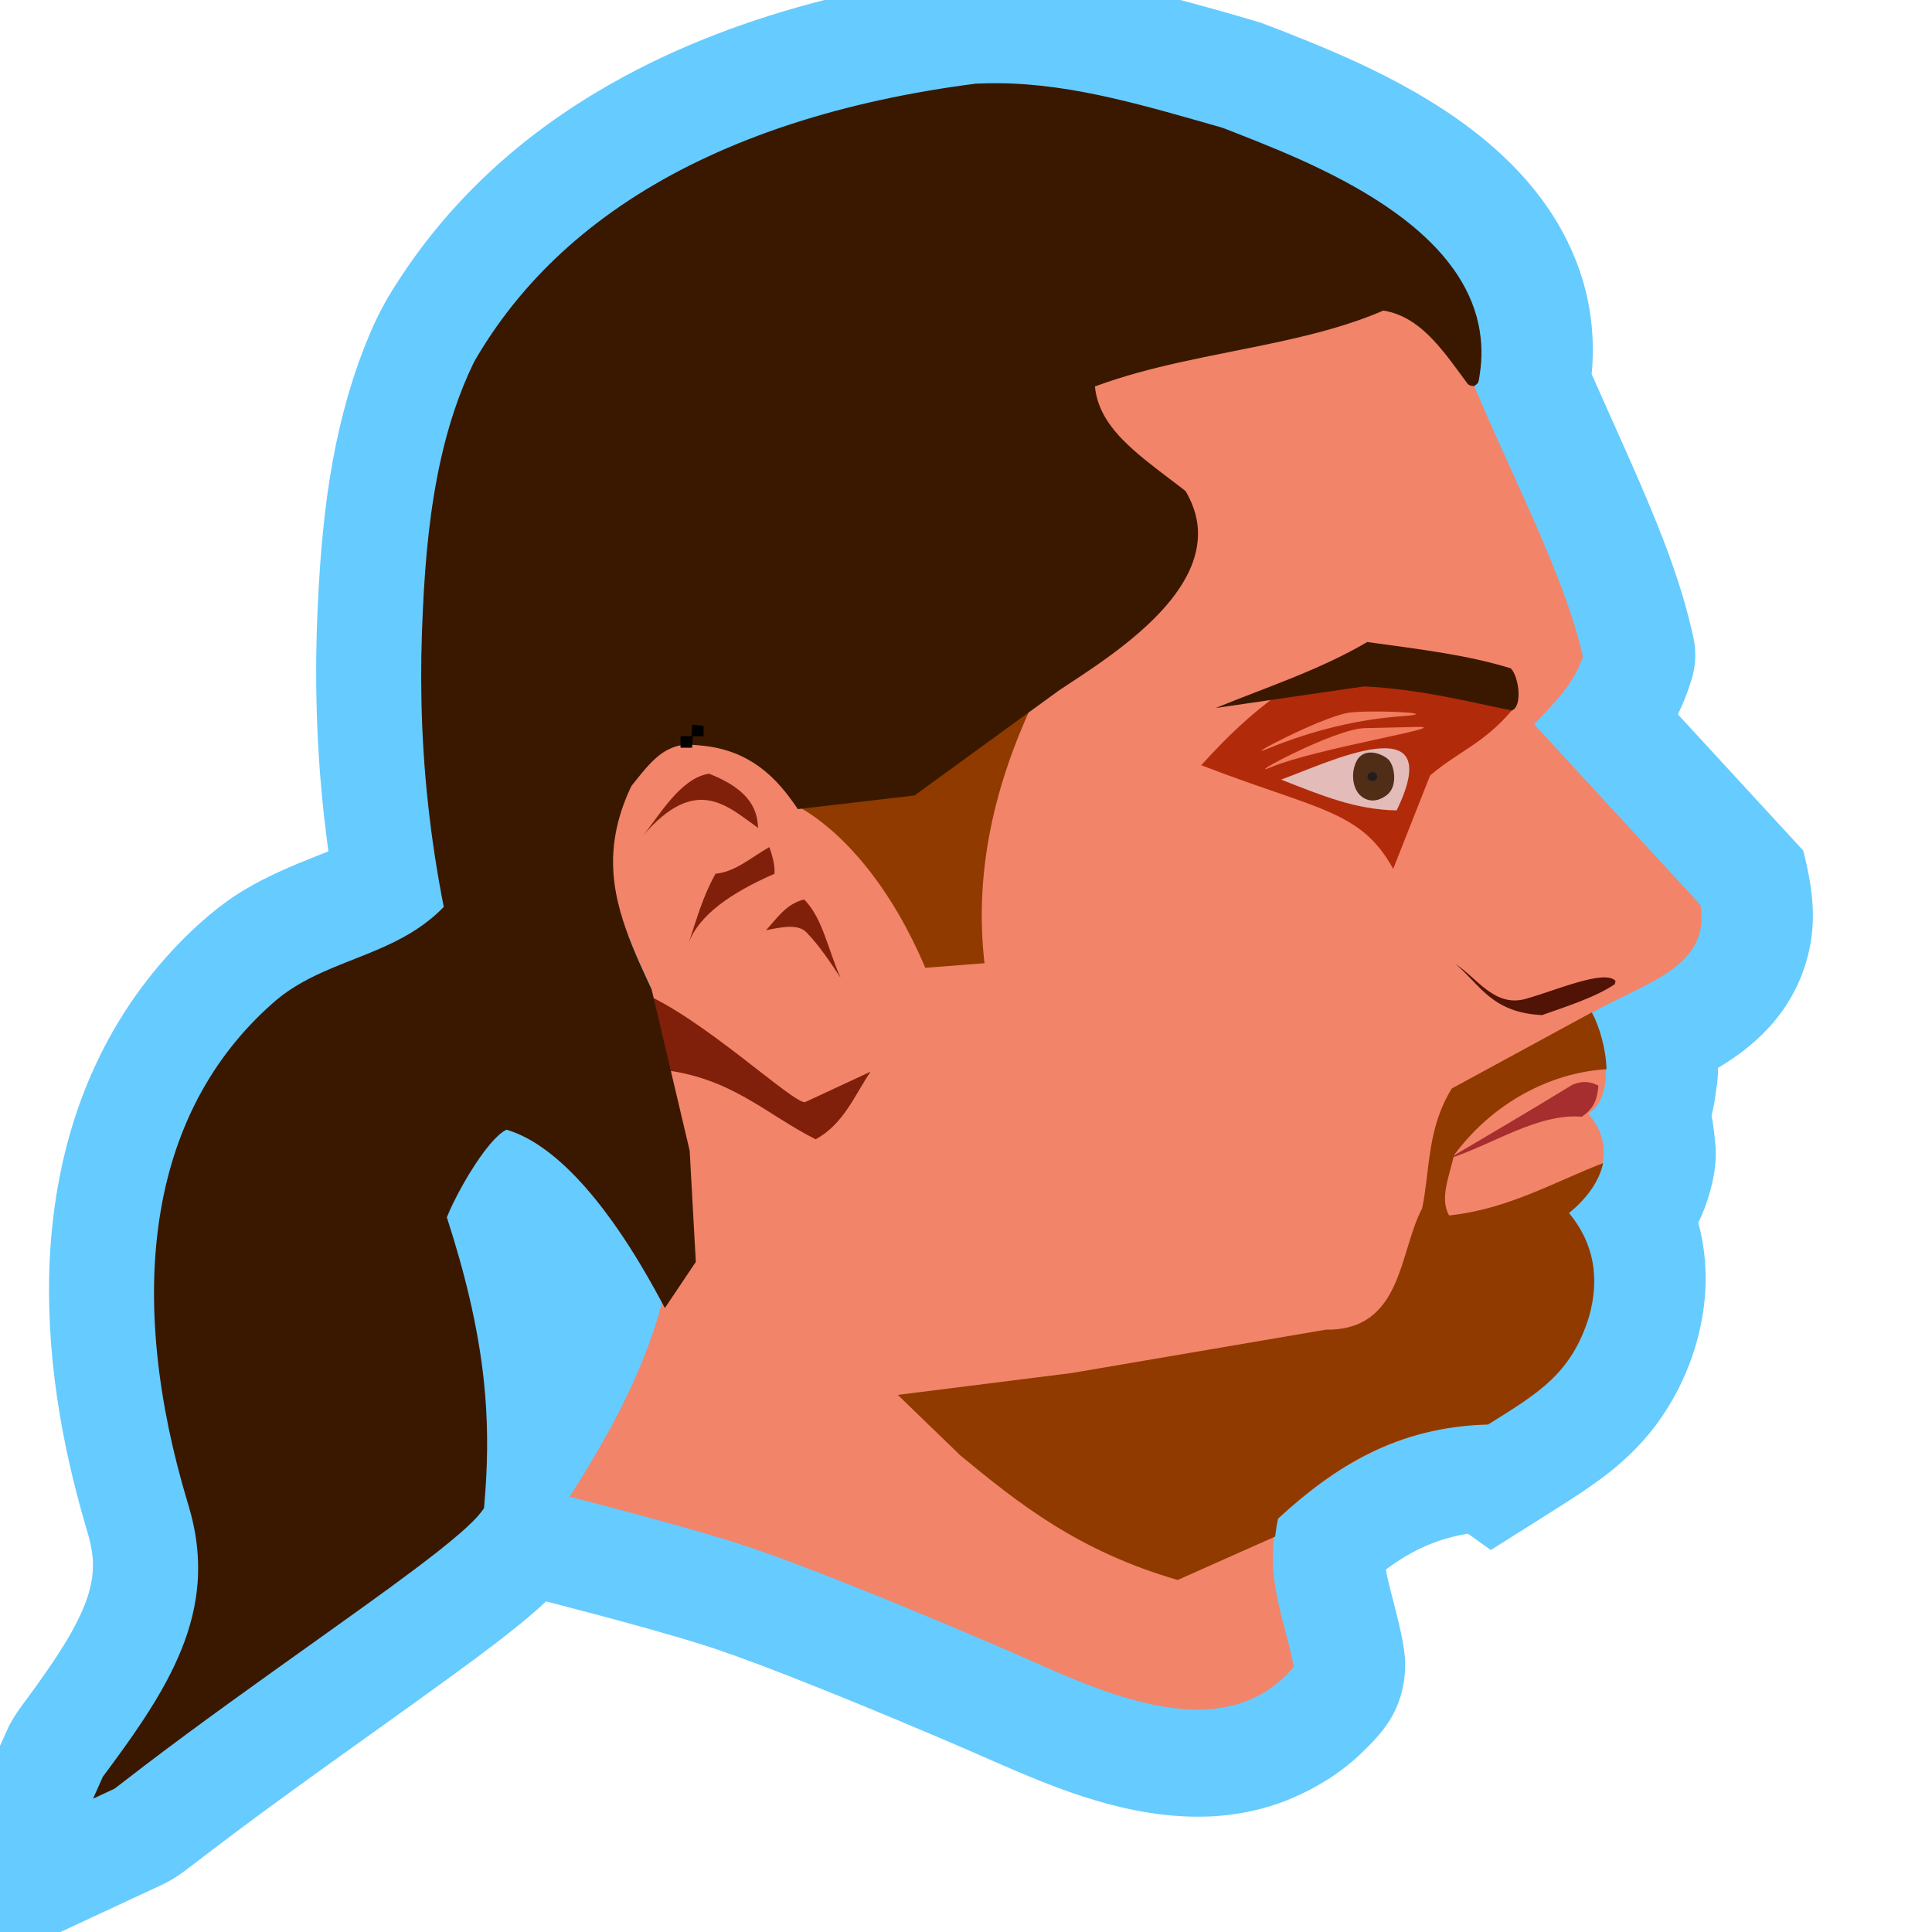
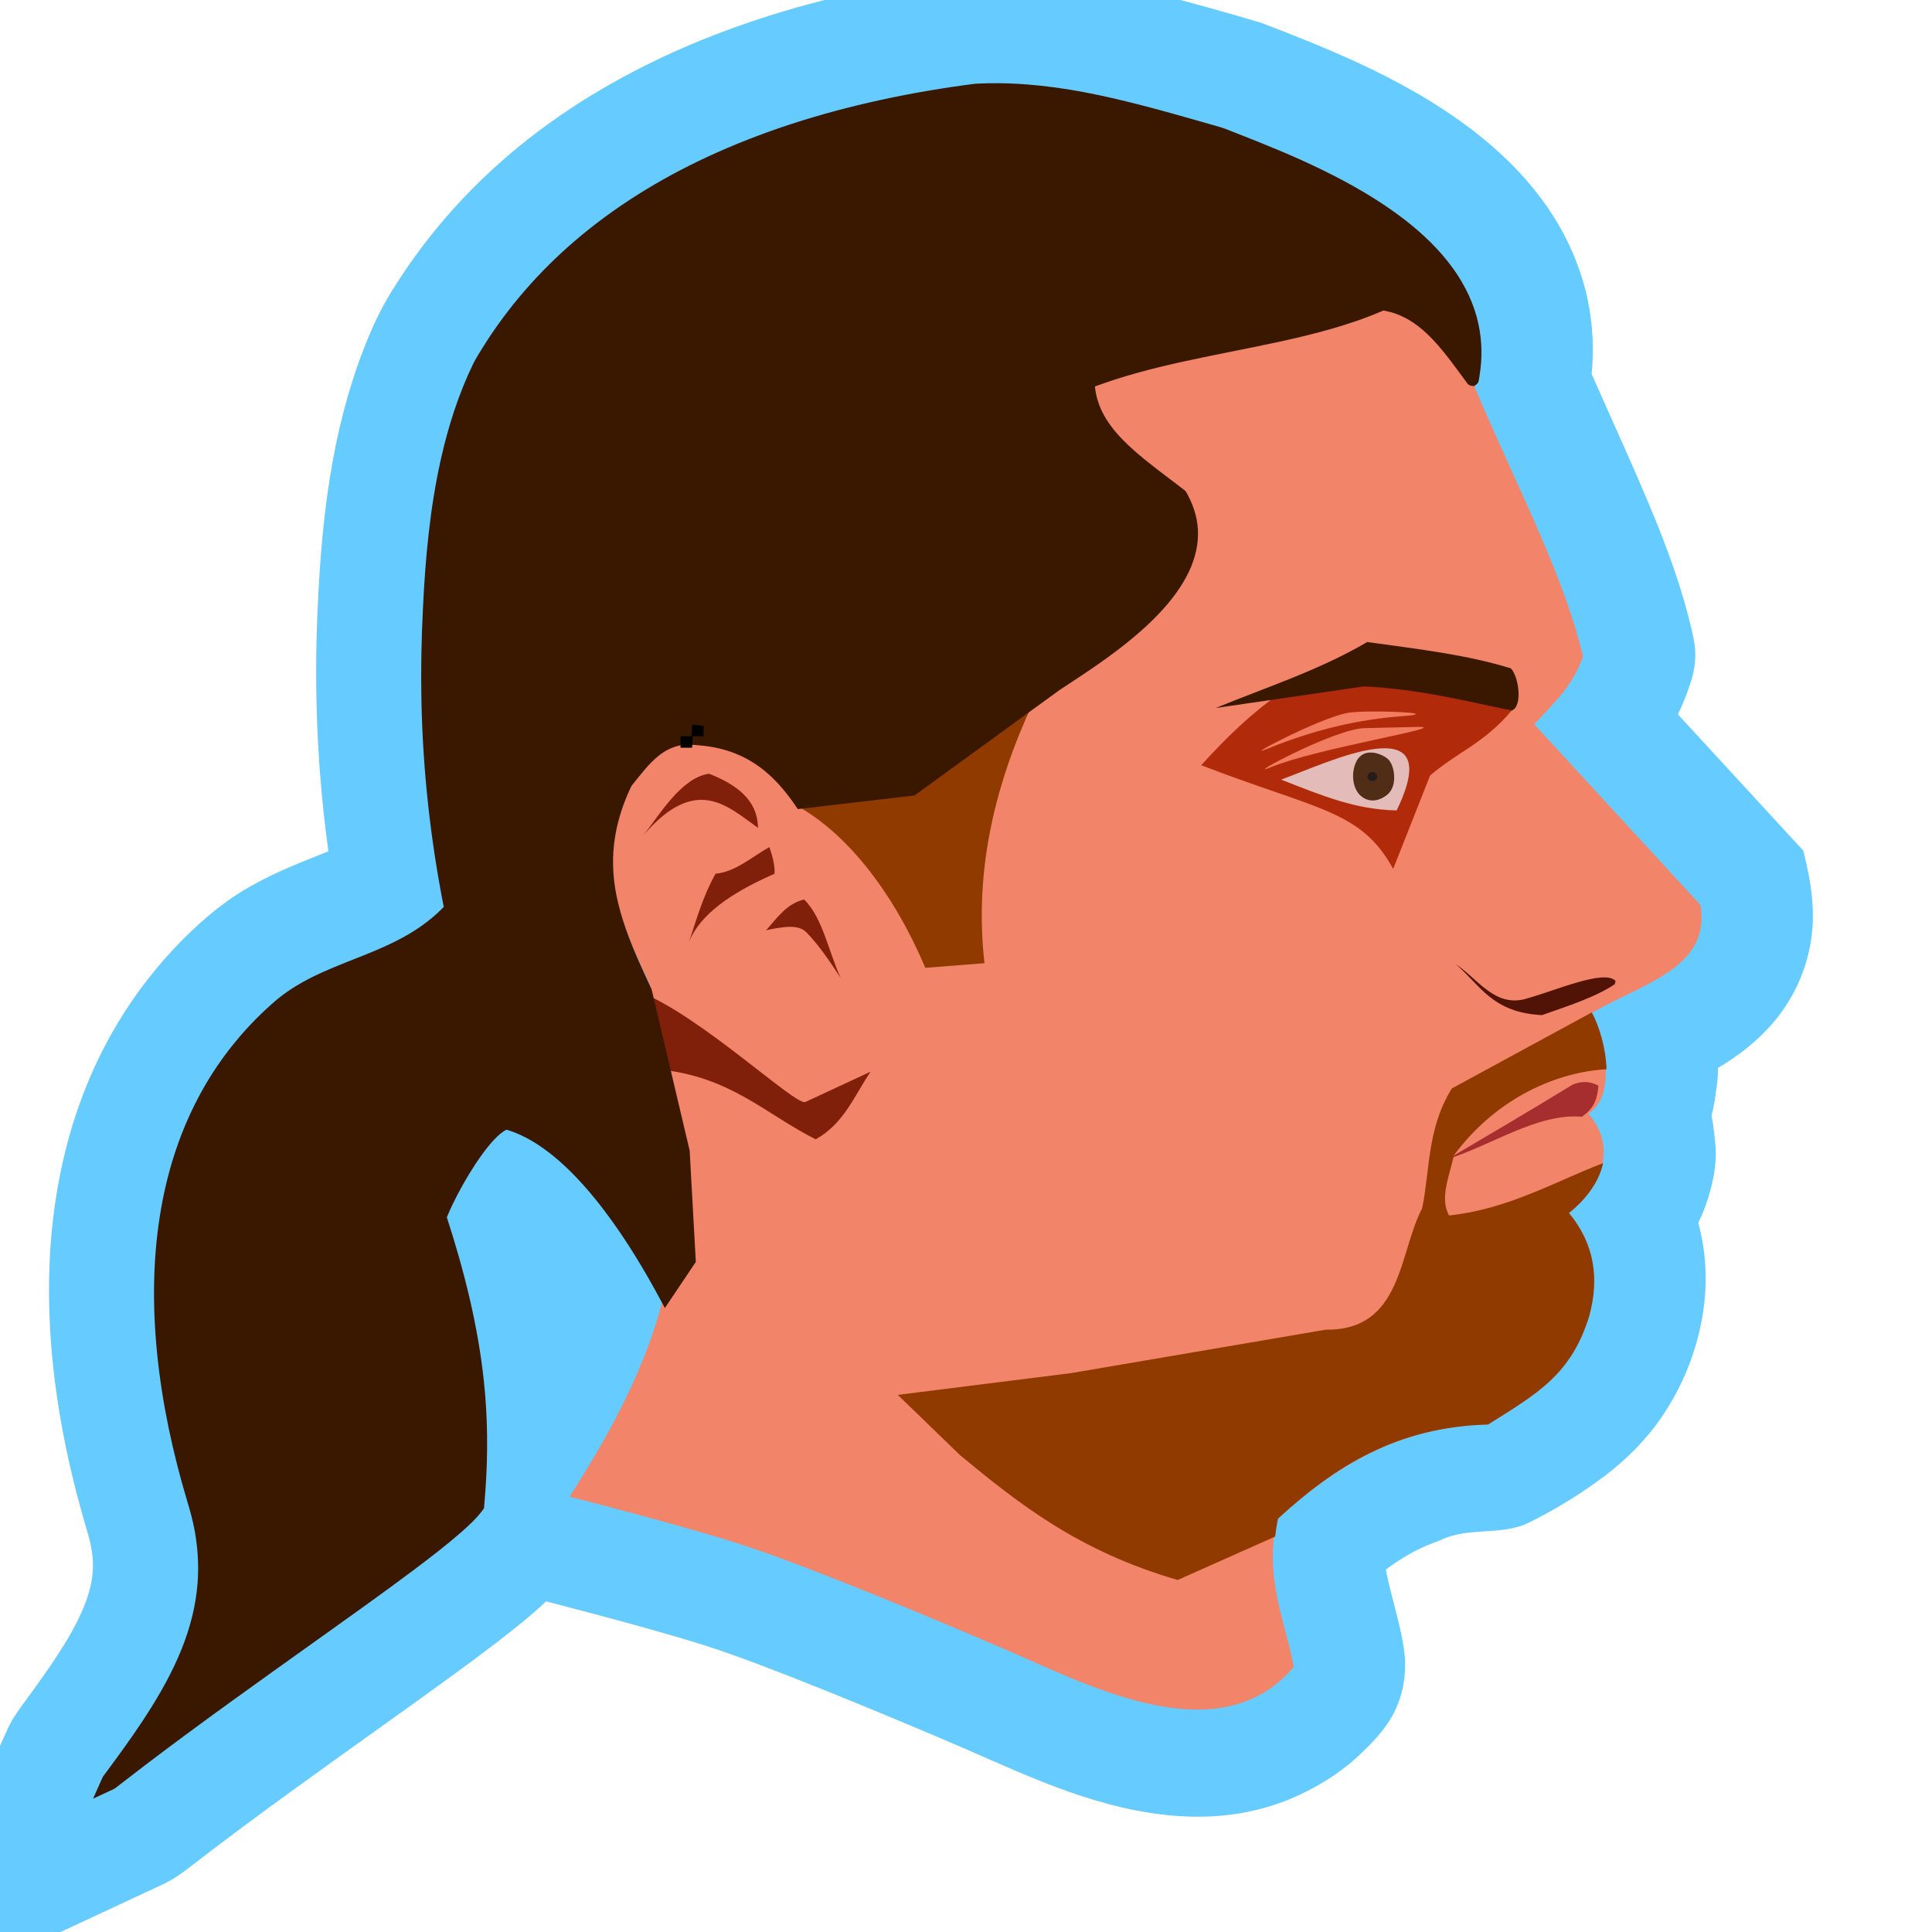
<svg xmlns="http://www.w3.org/2000/svg" version="1.1" id="svg2375" width="1024" height="1024" viewBox="0 0 1024 1024">
  <defs id="defs2379" />
  <g id="g2381">
    <g id="g244062" transform="matrix(-0.6041943,0,0,0.6041943,1420.895,-430.534)" style="stroke-width:1.655">
      <path id="path32714" style="fill:none;stroke:#000000;stroke-width:16.551;stroke-linecap:butt;stroke-linejoin:miter;stroke-miterlimit:4;stroke-dasharray:none;stroke-opacity:1" d="m 709.975,2389.965 v 0 c 0,0 0,0 0,0" />
-       <path id="path244497" style="fill:#66cbff;fill-opacity:1;stroke:none;stroke-width:20.192;stroke-linecap:butt;stroke-linejoin:miter;stroke-miterlimit:4;stroke-dasharray:none;stroke-opacity:1" d="m 1466.883,688.252 c -47.143,1.11 -93.831,9.521 -139.381,21.36 -27.546,7.119 -54.925,14.883 -82.191,23.007 -27.986,10.579 -55.762,21.748 -82.992,34.152 -35.017,16.127 -68.987,34.891 -99.861,58.078 -23.937,18.041 -45.848,39.001 -63.657,63.176 -18.979,25.712 -32.939,55.283 -39.671,86.575 -4.625,21.689 -5.842,44.095 -3.669,66.161 -19.347,43.978 -39.68,87.539 -57.677,132.107 -11.942,29.851 -22.621,60.302 -29.929,91.646 -1.254,5.671 -2.726,11.331 -3.102,17.149 -0.812,10.595 0.837,21.321 4.467,31.291 2.859,9.009 6.437,17.784 10.597,26.27 -36.661,39.847 -73.32,79.697 -109.982,119.543 -4.513,18.03 -8.244,36.425 -8.441,55.078 -0.489,29.18 8.384,58.368 24.721,82.522 11.922,17.785 27.831,32.645 45.462,44.674 4.261,2.927 8.622,5.709 13.066,8.349 -0.077,6.537 0.512,13.071 1.624,19.509 0.883,7.145 1.937,14.288 3.804,21.252 0.275,0.683 0.229,1.377 0.019,2.069 -1.771,8.957 -2.556,18.068 -3.382,27.15 -0.84,14.283 1.904,28.524 5.977,42.157 2.426,8.136 5.512,16.075 9.227,23.709 -7.936,29.131 -8.411,60.139 -2.173,89.638 6.423,31.303 19.755,61.153 38.654,86.912 14.65,19.759 32.859,36.722 52.913,50.896 18.061,13.055 37.191,24.519 55.952,36.517 12.217,7.702 24.434,15.405 36.652,23.107 6.68,-4.772 13.358,-9.547 20.037,-14.32 8.428,1.271 16.735,3.317 24.812,6.033 0.4,0.142 1.372,0.476 1.775,0.611 13.218,4.621 25.727,11.149 37.302,19.009 2.759,1.857 5.47,3.787 8.136,5.776 -2.099,12.066 -5.609,23.736 -8.485,35.615 -3.382,13.436 -6.822,26.94 -8.113,40.771 -1.526,19.46 2.935,39.508 13.384,56.072 7.069,11.249 16.498,20.739 26.028,29.897 17.746,16.663 38.803,29.607 61.233,38.951 24.096,9.961 50.12,14.996 76.158,15.489 32.157,0.625 64.139,-5.204 94.874,-14.348 31.302,-9.271 61.376,-22.121 91.231,-35.214 15.192,-6.686 30.407,-13.327 45.696,-19.789 40.84,-17.356 81.797,-34.333 123.072,-50.629 24.309,-9.525 48.676,-18.934 73.411,-27.307 18.262,-6.095 36.781,-11.379 55.297,-16.64 30.866,-8.716 61.886,-16.871 92.926,-24.939 13.758,13.059 28.734,24.74 43.697,36.367 23.841,18.248 48.243,35.748 72.6,53.297 42.278,30.38 84.766,60.468 126.775,91.221 16.576,12.163 33.062,24.449 49.436,36.883 6.718,5.114 13.518,10.317 20.238,15.504 7.886,6.151 16.244,11.798 25.394,15.903 11.982,5.601 23.987,11.133 35.969,16.735 70.786,32.965 141.573,65.928 212.359,98.895 -38.266,-84.701 -76.47,-169.429 -114.7,-254.147 -5.718,-11.904 -14.295,-22.054 -21.887,-32.761 -2.674,-3.715 -5.34,-7.444 -7.954,-11.136 -4.276,-6.061 -8.59,-12.296 -12.639,-18.477 -8.911,-13.666 -17.279,-27.781 -23.577,-42.865 -4.643,-11.179 -7.927,-23.078 -8.207,-35.239 -0.316,-11.377 2.212,-22.607 5.543,-33.418 11.335,-38.273 20.38,-77.266 26.081,-116.788 5.741,-39.685 8.188,-79.906 6.279,-119.981 -2.342,-48.152 -11.151,-96.167 -28.01,-141.403 -13.157,-35.338 -31.265,-68.862 -53.941,-99.007 -16.883,-22.453 -36.167,-43.131 -57.614,-61.286 -10.144,-8.541 -20.885,-16.402 -32.331,-23.114 -19.79,-11.724 -41.055,-20.662 -62.408,-29.094 -3.395,-1.351 -6.787,-2.711 -10.172,-4.087 9.894,-71.138 12.821,-143.207 9.35,-214.935 -1.945,-42.827 -5.498,-85.675 -13.203,-127.886 -6.826,-37.248 -16.936,-73.991 -31.587,-108.95 -6.641,-16.083 -14.699,-31.594 -24.261,-46.139 -26.294,-41.327 -58.809,-78.64 -95.871,-110.646 -31.671,-27.407 -66.589,-50.958 -103.403,-70.886 -59.295,-32.096 -123.365,-54.749 -188.838,-70.438 -34.682,-8.29 -69.814,-14.654 -105.16,-19.333 -9.063,-1.215 -18.202,-1.781 -27.343,-1.902 -5.472,-0.07 -10.946,-0.107 -16.418,0.02 z" />
+       <path id="path244497" style="fill:#66cbff;fill-opacity:1;stroke:none;stroke-width:20.192;stroke-linecap:butt;stroke-linejoin:miter;stroke-miterlimit:4;stroke-dasharray:none;stroke-opacity:1" d="m 1466.883,688.252 c -47.143,1.11 -93.831,9.521 -139.381,21.36 -27.546,7.119 -54.925,14.883 -82.191,23.007 -27.986,10.579 -55.762,21.748 -82.992,34.152 -35.017,16.127 -68.987,34.891 -99.861,58.078 -23.937,18.041 -45.848,39.001 -63.657,63.176 -18.979,25.712 -32.939,55.283 -39.671,86.575 -4.625,21.689 -5.842,44.095 -3.669,66.161 -19.347,43.978 -39.68,87.539 -57.677,132.107 -11.942,29.851 -22.621,60.302 -29.929,91.646 -1.254,5.671 -2.726,11.331 -3.102,17.149 -0.812,10.595 0.837,21.321 4.467,31.291 2.859,9.009 6.437,17.784 10.597,26.27 -36.661,39.847 -73.32,79.697 -109.982,119.543 -4.513,18.03 -8.244,36.425 -8.441,55.078 -0.489,29.18 8.384,58.368 24.721,82.522 11.922,17.785 27.831,32.645 45.462,44.674 4.261,2.927 8.622,5.709 13.066,8.349 -0.077,6.537 0.512,13.071 1.624,19.509 0.883,7.145 1.937,14.288 3.804,21.252 0.275,0.683 0.229,1.377 0.019,2.069 -1.771,8.957 -2.556,18.068 -3.382,27.15 -0.84,14.283 1.904,28.524 5.977,42.157 2.426,8.136 5.512,16.075 9.227,23.709 -7.936,29.131 -8.411,60.139 -2.173,89.638 6.423,31.303 19.755,61.153 38.654,86.912 14.65,19.759 32.859,36.722 52.913,50.896 18.061,13.055 39.634,26.022 59.658,35.766 24.255,11.803 53.427,3.01 77.796,15.57 0.4,0.142 1.372,0.476 1.775,0.611 13.218,4.621 25.727,11.149 37.302,19.009 2.759,1.857 5.47,3.787 8.136,5.776 -2.099,12.066 -5.609,23.736 -8.485,35.615 -3.382,13.436 -6.822,26.94 -8.113,40.771 -1.526,19.46 2.935,39.508 13.384,56.072 7.069,11.249 16.498,20.739 26.028,29.897 17.746,16.663 38.803,29.607 61.233,38.951 24.096,9.961 50.12,14.996 76.158,15.489 32.157,0.625 64.139,-5.204 94.874,-14.348 31.302,-9.271 61.376,-22.121 91.231,-35.214 15.192,-6.686 30.407,-13.327 45.696,-19.789 40.84,-17.356 81.797,-34.333 123.072,-50.629 24.309,-9.525 48.676,-18.934 73.411,-27.307 18.262,-6.095 36.781,-11.379 55.297,-16.64 30.866,-8.716 61.886,-16.871 92.926,-24.939 13.758,13.059 28.734,24.74 43.697,36.367 23.841,18.248 48.243,35.748 72.6,53.297 42.278,30.38 84.766,60.468 126.775,91.221 16.576,12.163 33.062,24.449 49.436,36.883 6.718,5.114 13.518,10.317 20.238,15.504 7.886,6.151 16.244,11.798 25.394,15.903 11.982,5.601 23.987,11.133 35.969,16.735 70.786,32.965 141.573,65.928 212.359,98.895 -38.266,-84.701 -76.47,-169.429 -114.7,-254.147 -5.718,-11.904 -14.295,-22.054 -21.887,-32.761 -2.674,-3.715 -5.34,-7.444 -7.954,-11.136 -4.276,-6.061 -8.59,-12.296 -12.639,-18.477 -8.911,-13.666 -17.279,-27.781 -23.577,-42.865 -4.643,-11.179 -7.927,-23.078 -8.207,-35.239 -0.316,-11.377 2.212,-22.607 5.543,-33.418 11.335,-38.273 20.38,-77.266 26.081,-116.788 5.741,-39.685 8.188,-79.906 6.279,-119.981 -2.342,-48.152 -11.151,-96.167 -28.01,-141.403 -13.157,-35.338 -31.265,-68.862 -53.941,-99.007 -16.883,-22.453 -36.167,-43.131 -57.614,-61.286 -10.144,-8.541 -20.885,-16.402 -32.331,-23.114 -19.79,-11.724 -41.055,-20.662 -62.408,-29.094 -3.395,-1.351 -6.787,-2.711 -10.172,-4.087 9.894,-71.138 12.821,-143.207 9.35,-214.935 -1.945,-42.827 -5.498,-85.675 -13.203,-127.886 -6.826,-37.248 -16.936,-73.991 -31.587,-108.95 -6.641,-16.083 -14.699,-31.594 -24.261,-46.139 -26.294,-41.327 -58.809,-78.64 -95.871,-110.646 -31.671,-27.407 -66.589,-50.958 -103.403,-70.886 -59.295,-32.096 -123.365,-54.749 -188.838,-70.438 -34.682,-8.29 -69.814,-14.654 -105.16,-19.333 -9.063,-1.215 -18.202,-1.781 -27.343,-1.902 -5.472,-0.07 -10.946,-0.107 -16.418,0.02 z" />
      <path id="path48904" style="fill:#f2846a;fill-opacity:1;stroke:none;stroke-width:20.192;stroke-linecap:butt;stroke-linejoin:miter;stroke-miterlimit:4;stroke-dasharray:none;stroke-opacity:1" d="m 1139.269,981.295 c -9.431,1.558 -18.413,5.4 -26.27,10.812 -10.636,7.297 -19.387,16.942 -27.418,26.945 -6.392,7.97 -12.356,16.266 -18.422,24.483 -1.399,-1.033 -2.797,-2.067 -4.196,-3.099 -20.126,49.203 -43.424,97.015 -64.284,145.914 -10.312,24.245 -20.075,48.767 -27.901,73.942 -2.883,9.295 -5.465,18.684 -7.649,28.169 3.697,11.231 9.763,21.556 16.998,30.861 7.442,9.692 16.182,18.262 24.458,27.221 0.428,0.475 0.859,0.947 1.285,1.423 -48.611,52.835 -97.224,105.668 -145.834,158.503 -1.461,8.718 -1.387,17.827 1.287,26.312 2.651,8.669 7.964,16.329 14.465,22.567 8.531,8.194 18.742,14.361 29.099,19.952 15.011,8.028 30.614,14.897 45.567,23.041 1.629,0.894 3.36,1.847 5.01,2.797 -4.449,8.733 -7.475,18.136 -9.612,27.682 -2.265,10.445 -3.461,21.224 -2.447,31.899 0.742,7.359 2.621,14.83 6.903,20.969 2.168,3.098 4.985,5.755 8.273,7.634 -6.232,7.109 -11.051,15.661 -12.833,25.012 -1.814,9.133 -0.582,18.705 2.788,27.336 4.188,10.811 11.286,20.278 19.491,28.374 2.345,2.306 4.794,4.503 7.328,6.6 -8.617,10.726 -15.242,23.16 -18.598,36.541 -3.527,13.777 -3.542,28.296 -1.028,42.246 0.986,5.448 2.238,10.86 4.044,16.099 4.575,13.865 10.965,27.253 19.937,38.831 8.191,10.702 18.439,19.646 29.345,27.487 11.961,8.594 24.592,16.19 37.038,24.048 0.618,0.437 1.454,0.162 2.17,0.278 13.723,0.42 27.419,1.906 40.895,4.54 1.249,0.263 2.718,0.54 4.05,0.835 2.042,0.433 3.942,0.871 5.992,1.358 15.669,3.772 30.94,9.161 45.546,15.967 1.55,0.729 3.278,1.547 4.882,2.34 3.653,1.798 7.306,3.698 10.814,5.634 25.226,13.857 48.064,31.665 69.296,51.004 0.574,0.577 1.286,1.074 1.778,1.698 2.716,12.323 3.952,24.977 3.564,37.593 -0.052,1.543 -0.121,3.289 -0.225,4.909 -0.351,5.832 -1.044,11.705 -1.96,17.411 -3.64,22.754 -11.301,44.729 -15.715,67.371 -0.083,0.688 -0.379,1.435 -0.331,2.087 7.801,9.188 17.034,17.215 27.495,23.237 12.612,7.334 26.855,11.635 41.319,13.26 18.139,2.067 36.512,0.257 54.332,-3.392 22.529,-4.658 44.335,-12.241 65.667,-20.755 22.154,-8.852 43.776,-18.95 65.674,-28.402 28.67,-12.331 57.455,-24.446 86.301,-36.331 33.686,-13.836 67.478,-27.428 101.595,-40.169 14.441,-5.37 28.939,-10.599 43.6,-15.342 3.946,-1.26 8.04,-2.553 12.013,-3.77 26.373,-8.052 52.995,-15.397 79.642,-22.6 19.146,-5.158 38.323,-10.199 57.531,-15.12 -10.412,-16.353 -20.539,-32.895 -30.041,-49.796 -1.969,-3.51 -4.013,-7.211 -5.929,-10.743 -12.614,-23.304 -23.956,-47.334 -33.145,-72.202 -2.095,-5.684 -4.143,-11.577 -6.003,-17.337 -2.377,-7.369 -4.575,-14.857 -6.51,-22.269 -0.868,-3.294 -1.669,-6.608 -2.494,-9.969 l -4.567,3.065 c -6.832,-10.177 -13.663,-20.355 -20.495,-30.532 1.796,-32.523 3.591,-65.045 5.386,-97.567 l 33.433,-141.722 c 8.729,-18.593 17.38,-37.287 23.918,-56.786 5.375,-16.018 9.163,-32.684 9.806,-49.612 0.601,-14.851 -1.311,-29.774 -5.426,-44.047 -2.748,-9.584 -6.384,-18.913 -10.704,-27.891 -6.643,-8.169 -12.995,-16.663 -20.779,-23.809 -5.726,-5.203 -12.443,-9.622 -20.065,-11.383 -5.114,-1.238 -10.452,-1.227 -15.643,-0.524 -14.447,0.806 -28.899,3.94 -41.922,10.371 -11.659,5.683 -21.934,13.941 -30.606,23.539 -6.272,6.894 -11.773,14.445 -16.904,22.215 -34.124,-3.99 -68.248,-7.979 -102.373,-11.968 -42.376,-30.82 -84.742,-61.654 -127.123,-92.466 -12.29,-8.076 -24.654,-16.051 -36.656,-24.555 -17.197,-12.183 -34.021,-25.403 -48.807,-40.585 -3.961,-4.079 -7.799,-8.347 -11.355,-12.708 -9.396,-11.562 -17.459,-24.514 -21.689,-38.896 -3.394,-11.385 -3.962,-23.643 -1.296,-35.24 1.789,-8.013 25.154,-5.02 29.347,-12.064 13.581,-10.471 17.304,-23.576 30.436,-34.618 9.741,-8.261 22.44,-21.591 29.774,-32.112 5.729,-8.194 -3.311,-20.7 -1.626,-30.587 0.289,-1.635 0.484,-3.284 0.705,-4.929 -15.52,-5.744 -31.389,-10.499 -47.413,-14.611 -45.33,-11.64 -91.707,-18.57 -137.14,-29.777 -23.25,-5.763 -46.29,-12.679 -68.29,-22.228 -0.184,0.033 -0.368,0.066 -0.552,0.099 z" />
      <path style="fill:#80200a;fill-opacity:1;stroke:none;stroke-width:1.655px;stroke-linecap:butt;stroke-linejoin:miter;stroke-opacity:1" d="m 1791.262,1582.39 v 0 c -53.611,20.565 -137.71,100.771 -146.043,96.897 -19.053,-8.858 -57.159,-26.573 -57.159,-26.573 14.215,21.068 23.439,45.695 48.123,59.296 44.521,-22.331 74.602,-55.184 138.127,-61.367 z" id="path75706" />
      <path style="fill:#903a00;fill-opacity:1;stroke:none;stroke-width:1.655px;stroke-linecap:butt;stroke-linejoin:miter;stroke-opacity:1" d="m 1445.026,1327.938 c 34.064,72.853 52.299,148.659 43.066,229.588 l 51.885,4.05 c 27.714,-65.295 67.337,-116.213 110.947,-141.213 z" id="path117327" />
      <path id="path48900" style="fill:#3a1800;fill-opacity:1;stroke:none;stroke-width:20.192;stroke-linecap:butt;stroke-linejoin:miter;stroke-miterlimit:4;stroke-dasharray:none;stroke-opacity:1" d="m 1475.696,785.572 c -33.532,0.283 -66.832,5.516 -99.455,13.008 -32.071,7.32 -63.642,16.595 -95.269,25.593 -4.069,1.227 -7.919,2.977 -11.888,4.456 -26.091,10.183 -52.107,20.652 -77.274,32.979 -25.089,12.241 -49.478,26.162 -71.658,43.184 -16.336,12.578 -31.445,26.98 -43.471,43.792 -10.357,14.532 -18.26,30.98 -21.951,48.495 -3.122,14.604 -3.369,29.781 -1.005,44.514 0.336,2.051 0.517,4.153 1.14,6.139 0.683,1.628 2.293,2.528 3.653,3.521 2.05,-0.144 4.409,-0.329 5.79,-2.069 9.816,-13.191 19.183,-26.803 30.527,-38.763 0.982,-1.028 2.116,-2.196 3.191,-3.248 8.094,-7.999 17.465,-14.976 28.195,-18.984 3.883,-1.449 7.904,-2.542 11.999,-3.192 29.607,12.853 61.03,20.803 92.484,27.648 28.83,6.234 57.85,11.49 86.63,17.915 24.701,5.524 49.233,11.954 73.023,20.726 0.657,0.121 1.056,0.404 0.771,1.107 -1.06,9.956 -4.659,19.548 -9.966,28.008 -5.221,8.386 -11.965,15.823 -19.065,22.569 -11.388,10.712 -23.827,20.101 -36.265,29.552 -4.563,3.47 -9.154,6.906 -13.665,10.441 -1.115,1.121 -1.639,2.601 -2.442,3.929 -5.704,10.602 -9.158,22.572 -8.946,34.667 0.162,12.989 4.148,25.712 10.29,37.081 7.347,13.745 17.449,25.815 28.427,36.796 15.074,14.974 31.985,27.953 49.358,40.128 11.11,7.74 22.477,15.099 33.751,22.594 7.996,5.735 15.92,11.569 23.89,17.342 34.317,24.963 68.634,49.926 102.951,74.889 34.13,3.989 68.26,7.979 102.391,11.968 7.481,-11.134 15.749,-21.879 25.852,-30.776 9.695,-8.641 21.054,-15.452 33.364,-19.636 3.241,-1.108 6.723,-2.108 9.918,-2.851 5.306,-1.245 10.885,-2.092 16.39,-2.569 4.758,-0.327 9.529,-1.085 14.303,-0.552 5.347,0.532 10.541,2.263 15.244,4.841 0.54,0.294 1.321,0.741 1.939,1.127 1.489,0.914 3.13,2.054 4.572,3.211 9.084,7.187 16.034,16.558 23.279,25.489 0.969,1.057 1.625,2.33 2.166,3.645 5.786,12.545 10.28,25.731 12.766,39.337 0.193,1.075 0.425,2.387 0.606,3.558 1.311,8.27 1.872,16.658 1.648,25.029 -0.058,2.222 -0.173,4.614 -0.343,6.897 -0.804,11.11 -2.973,22.25 -5.99,33.026 -5.658,20.243 -14.149,39.539 -22.947,58.579 -1.386,3.018 -2.897,6.088 -4.24,9.168 -0.741,1.896 -0.992,3.937 -1.525,5.896 -10.709,45.407 -21.422,90.812 -32.129,136.22 -1.796,32.526 -3.592,65.051 -5.388,97.577 9.044,13.478 18.088,26.955 27.134,40.432 11.179,-20.985 22.931,-41.625 36.111,-61.427 3.211,-4.823 6.615,-9.771 9.98,-14.478 9.702,-13.537 20.125,-26.587 31.618,-38.653 9.203,-9.627 19.244,-18.743 30.243,-26.395 9.083,-6.329 19.061,-11.73 29.698,-15.098 0.569,-0.113 1.166,-0.576 1.696,-0.129 3.898,1.898 7.023,5.003 10.032,8.054 6.37,6.694 11.79,14.255 16.859,21.91 7.258,11.021 13.744,22.545 19.558,34.388 1.936,3.974 3.828,8.11 5.48,12.266 -15.162,46.827 -27.318,94.856 -32.502,143.889 -3.399,31.816 -3.611,63.934 -1.334,95.837 0.362,5.151 0.781,10.297 1.219,15.442 5.63,8.237 13.104,14.952 20.529,21.523 13.039,11.381 26.818,21.87 40.62,32.3 28.526,21.399 57.635,42.006 86.638,62.748 50.415,35.979 100.917,71.877 150.212,109.395 8.539,6.491 17.059,13.087 25.55,19.668 1.432,1.025 3.144,1.541 4.697,2.349 4.912,2.287 9.825,4.573 14.737,6.862 -2.91,-6.403 -5.674,-12.87 -8.605,-19.262 -11.922,-16.097 -23.834,-32.218 -34.86,-48.949 -7.597,-11.503 -14.814,-23.267 -21.297,-35.438 -2.16,-4.058 -4.319,-8.339 -6.296,-12.48 -9.003,-18.886 -15.914,-38.896 -19.083,-59.623 -0.67,-4.377 -1.18,-8.778 -1.532,-13.192 -0.05,-0.79 -0.125,-1.852 -0.185,-2.747 -0.077,-1.319 -0.154,-2.861 -0.208,-4.266 -0.078,-2.17 -0.117,-4.285 -0.116,-6.496 0.01,-3.849 0.133,-7.576 0.385,-11.434 0.413,-6.257 1.161,-12.491 2.211,-18.673 0.217,-1.24 0.457,-2.595 0.706,-3.856 1.539,-8.245 3.741,-16.348 6.203,-24.361 12.67,-42.361 22.061,-85.797 26.475,-129.825 4.176,-41.769 3.871,-84.167 -3.233,-125.607 -6.253,-36.68 -18.068,-72.566 -36.277,-105.083 -16.908,-30.282 -39.316,-57.474 -65.77,-79.898 -13.838,-11.474 -29.983,-19.749 -46.455,-26.738 -21.288,-9.085 -43.404,-16.384 -63.762,-27.532 -1.251,-0.684 -2.376,-1.322 -3.617,-2.029 -0.739,-0.429 -1.628,-0.942 -2.381,-1.398 -10.933,-6.473 -21.114,-14.268 -29.953,-23.409 11.737,-59.539 18.368,-120.095 19.568,-180.774 0.559,-26.968 0.039,-53.953 -1.307,-80.891 -2.062,-43.972 -6.108,-88.019 -15.721,-131.047 -6.5,-28.964 -15.606,-57.452 -28.571,-84.198 -2.29,-4.511 -5.052,-8.758 -7.671,-13.079 -22.029,-35.462 -49.762,-67.31 -81.474,-94.432 -34.636,-29.675 -73.794,-53.824 -115.082,-73.078 -48.708,-22.752 -100.312,-38.89 -152.775,-50.357 -27.644,-6.031 -55.569,-10.748 -83.634,-14.328 -6.688,-0.324 -13.384,-0.454 -20.08,-0.407 z" />
      <path style="fill:none;stroke:none;stroke-width:20.192;stroke-linecap:butt;stroke-linejoin:miter;stroke-miterlimit:4;stroke-dasharray:none;stroke-opacity:1" d="m 1066.258,1046.823 c -34.369,83.751 -81.892,171.957 -98.698,244.986 9.098,27.07 30.507,44.955 43.315,59.629 l -146.59,159.326 c -8.574,53.404 49.509,65.958 96.164,93.097 -12.941,23.542 -22.852,76.446 3.636,88.35 -28.602,30.648 -11.789,65.061 16.385,87.609 -22.574,27.31 -26.641,57.633 -17.875,90.046 15.632,51.544 43.602,66.617 86.89,93.838 79.686,2.093 136.247,38.282 186.193,84.224 11.705,52.474 -6.486,88.287 -14.399,129.829 65.874,76.718 182.932,11.973 254.935,-18.503 0,0 147.253,-63.67 223.692,-88.986 49.783,-16.488 151.617,-42.454 151.617,-42.454 -35.524,-55.877 -66.785,-113.593 -82.337,-178.084 34.448,-64.459 85.395,-138.959 142.167,-154.342 20.063,3.971 52.742,63.265 60.327,84.494 -36.057,110.317 -39.577,180.267 -33.267,252.671 23.697,34.02 190.751,140.636 320.777,242.371 -58.124,-77.835 -104.688,-148.426 -76.202,-243.716 49.236,-161.12 46.576,-330.063 -72.491,-434.252 -43.685,-38.226 -106.944,-37.504 -152.182,-86.796 14.812,-73.899 22.804,-153.447 19.765,-242.132 -2.759,-80.488 -10.553,-164.507 -44.934,-234.932 -90.754,-157.381 -271.407,-219.046 -433.72,-239.975 -70.54,-3.523 -135.551,15.964 -213.807,38.307 -75.526,29.648 -245.767,91.118 -219.361,215.398 z" id="path2475" />
      <path style="fill:#b02b0a;fill-opacity:0.991;stroke:none;stroke-width:1.655px;stroke-linecap:butt;stroke-linejoin:miter;stroke-opacity:1" d="m 1025.605,1335.906 c 24.664,29.156 47.565,36.299 71.577,56.948 l 32.386,81.955 c 28.441,-51.737 66.09,-51.403 168.394,-90.958 -22.847,-25.178 -43.358,-44.906 -69.738,-63.668 -90.09,-33.555 -140.893,0.479 -202.618,15.724 z" id="path182379" />
      <path style="fill:#3a1800;fill-opacity:1;stroke:none;stroke-width:4.138;stroke-linecap:butt;stroke-linejoin:miter;stroke-miterlimit:4;stroke-dasharray:none;stroke-opacity:1" d="m 1026.317,1298.902 c -7.132,7.625 -10.414,33.431 -0.711,37.003 41.643,-8.673 81.873,-18.844 129.484,-21.185 l 130.161,18.937 c -44.738,-18.357 -91.131,-33.274 -132.864,-57.872 -48.819,6.674 -88.677,11.543 -126.07,23.117 z" id="path14092" />
      <path id="path15312" style="fill:none;stroke:#000000;stroke-width:16.551;stroke-linecap:butt;stroke-linejoin:miter;stroke-miterlimit:4;stroke-dasharray:none;stroke-opacity:1" d="m 1769.188,1849.727 v 0" />
      <path style="fill:#e3bbb8;fill-opacity:1;stroke:none;stroke-width:1.655px;stroke-linecap:butt;stroke-linejoin:miter;stroke-opacity:0.62" d="m 1227.892,1396.48 c -36.374,14.205 -65.019,26.267 -101.359,27.027 -45.407,-93.42 60.925,-41.648 101.359,-27.027 z" id="path40075" />
      <path style="fill:#502d16;stroke:none;stroke-width:1.655px;stroke-linecap:butt;stroke-linejoin:miter;stroke-opacity:1" d="m 1134.593,1378.096 c -6.173,4.645 -9.696,24.189 0.62,31.982 10.328,7.801 19.255,4.742 24.227,-0.799 6.707,-7.475 7.101,-22.157 0.958,-31.211 -8.093,-10.598 -22.954,-2.649 -25.805,0.029 -2.851,2.678 0,2e-4 0,2e-4 z" id="path41554" />
      <ellipse style="opacity:0.987;fill:#241c1c;fill-opacity:1;fill-rule:evenodd;stroke:none;stroke-width:18.537;stroke-linecap:round;stroke-linejoin:round;stroke-miterlimit:4;stroke-dasharray:none;stroke-opacity:0.62;paint-order:fill markers stroke" id="path47836" cx="1147.826" cy="1393.81" rx="4.313" ry="3.933" />
      <ellipse style="opacity:0.987;fill:#241c1c;fill-opacity:1;fill-rule:evenodd;stroke:none;stroke-width:18.537;stroke-linecap:round;stroke-linejoin:round;stroke-miterlimit:4;stroke-dasharray:none;stroke-opacity:0.62;paint-order:fill markers stroke" id="path47860" cx="820.737" cy="1322.021" rx="2.076" ry="0.005" />
      <path id="path48865" style="fill:none;stroke:#000000;stroke-width:20.192;stroke-linecap:butt;stroke-linejoin:miter;stroke-miterlimit:4;stroke-dasharray:none;stroke-opacity:1" d="m 1744.633,1358.392 c 0.101,-0.01 0.187,-0.029 0.288,-0.035 l -0.372,0.037 c 0.03,0 0.054,0 0.084,0 z" />
      <path id="path98582" style="fill:#80200a;fill-opacity:1;stroke:none;stroke-width:1.655px;stroke-linecap:butt;stroke-linejoin:miter;stroke-opacity:1" d="m 1729.69,1391.302 c -24.052,9.509 -41.835,22.736 -42.864,45.897 l -0.18,1.675 c 27.092,-19.18 54.495,-47.215 100.77,6.507 -13.639,-16.893 -32.942,-50.598 -57.726,-54.078 z m 57.726,54.078 c 0.953,1.18 1.879,2.287 2.777,3.287 -0.934,-1.132 -1.858,-2.22 -2.777,-3.287 z m -110.644,10.272 c -2.983,8.629 -4.966,16.716 -4.449,23.447 39.036,16.968 66.177,36.589 75.125,60.266 -6.851,-20.462 -12.001,-39.801 -23.425,-60.325 -17.538,-1.589 -31.681,-14.711 -47.251,-23.389 z m 70.676,83.713 c 0.445,1.328 0.874,2.647 1.335,3.985 -0.384,-1.342 -0.838,-2.668 -1.335,-3.985 z m -101.089,-37.706 c -16.148,15.491 -21.441,45.634 -32.038,68.618 9.346,-14.023 18.639,-28.16 29.945,-39.803 7.12,-7.332 20.522,-4.974 35.465,-1.871 -9.702,-10.497 -17.495,-23.031 -33.373,-26.945 z" />
      <path style="fill:#501305;fill-opacity:1;stroke:none;stroke-width:1.655px;stroke-linecap:butt;stroke-linejoin:miter;stroke-opacity:1" d="m 934.519,1573.099 0.615,2.82 c 17.036,11.569 43.377,19.872 63.876,27.141 44.347,-2.163 54.57,-27.103 75.776,-44.712 -19.071,12.178 -34.691,39.36 -63.352,29.893 -24.293,-6.764 -67.521,-25.678 -76.916,-15.143 z" id="path136125" />
      <path style="fill:#a62e2e;fill-opacity:1;stroke:none;stroke-width:1.655px;stroke-linecap:butt;stroke-linejoin:miter;stroke-opacity:1" d="m 964.085,1692.21 c 38.778,-3.207 78.236,24.585 117.357,37.03 -35.551,-20.98 -70.492,-41.44 -109.326,-65.219 -6.602,-2.567 -13.647,-3.748 -22.572,0.945 0.895,9.757 2.652,19.367 14.541,27.243 z" id="path157746" />
      <path id="path158484" style="fill:#903a00;fill-opacity:1;stroke:none;stroke-width:1.655px;stroke-linecap:butt;stroke-linejoin:miter;stroke-opacity:1" d="m 955.333,1600.685 c -6.639,12.077 -12.387,31.843 -12.926,49.875 41.301,2.224 95.151,23.306 133.919,75.505 3.834,18.203 12.767,37.706 4.196,52.747 -51.441,-5.358 -92.799,-29.629 -135.092,-45.913 3.428,16.362 14.932,31.748 29.923,43.746 -22.574,27.31 -26.64,57.634 -17.874,90.046 15.632,51.544 45.569,68.305 88.857,95.526 79.686,2.093 134.281,36.593 184.227,82.534 1.217,5.456 1.935,10.633 2.551,15.754 l 85.505,38.088 c 87.462,-25.423 139.497,-67.107 190.603,-109.219 l 54.926,-53.156 -152.497,-19.161 -222.894,-38.031 c -67.382,0.826 -64.056,-67.621 -84.59,-106.438 -7.109,-34.544 -4.193,-69.824 -26.046,-105.177 z" />
      <path id="path195920" style="fill:#f17c5f;fill-opacity:1;stroke:none;stroke-width:1.655px;stroke-linecap:butt;stroke-linejoin:miter;stroke-opacity:1" d="m 1149.598,1336.754 c -25.018,-0.268 -58.096,1.86 -27.831,4.082 37.004,2.717 76.184,11.399 117.983,28.542 24.834,10.185 -45.154,-26.887 -70.467,-31.473 -3.904,-0.707 -11.347,-1.062 -19.686,-1.152 z m -43.333,13.496 c -24.851,0.392 90.512,18.815 130.113,35.174 27.758,11.466 -54.806,-33.474 -81.716,-34.099 l -45.547,-1.056 c -1.101,-0.025 -2.048,-0.031 -2.85,-0.019 z" />
    </g>
  </g>
</svg>
